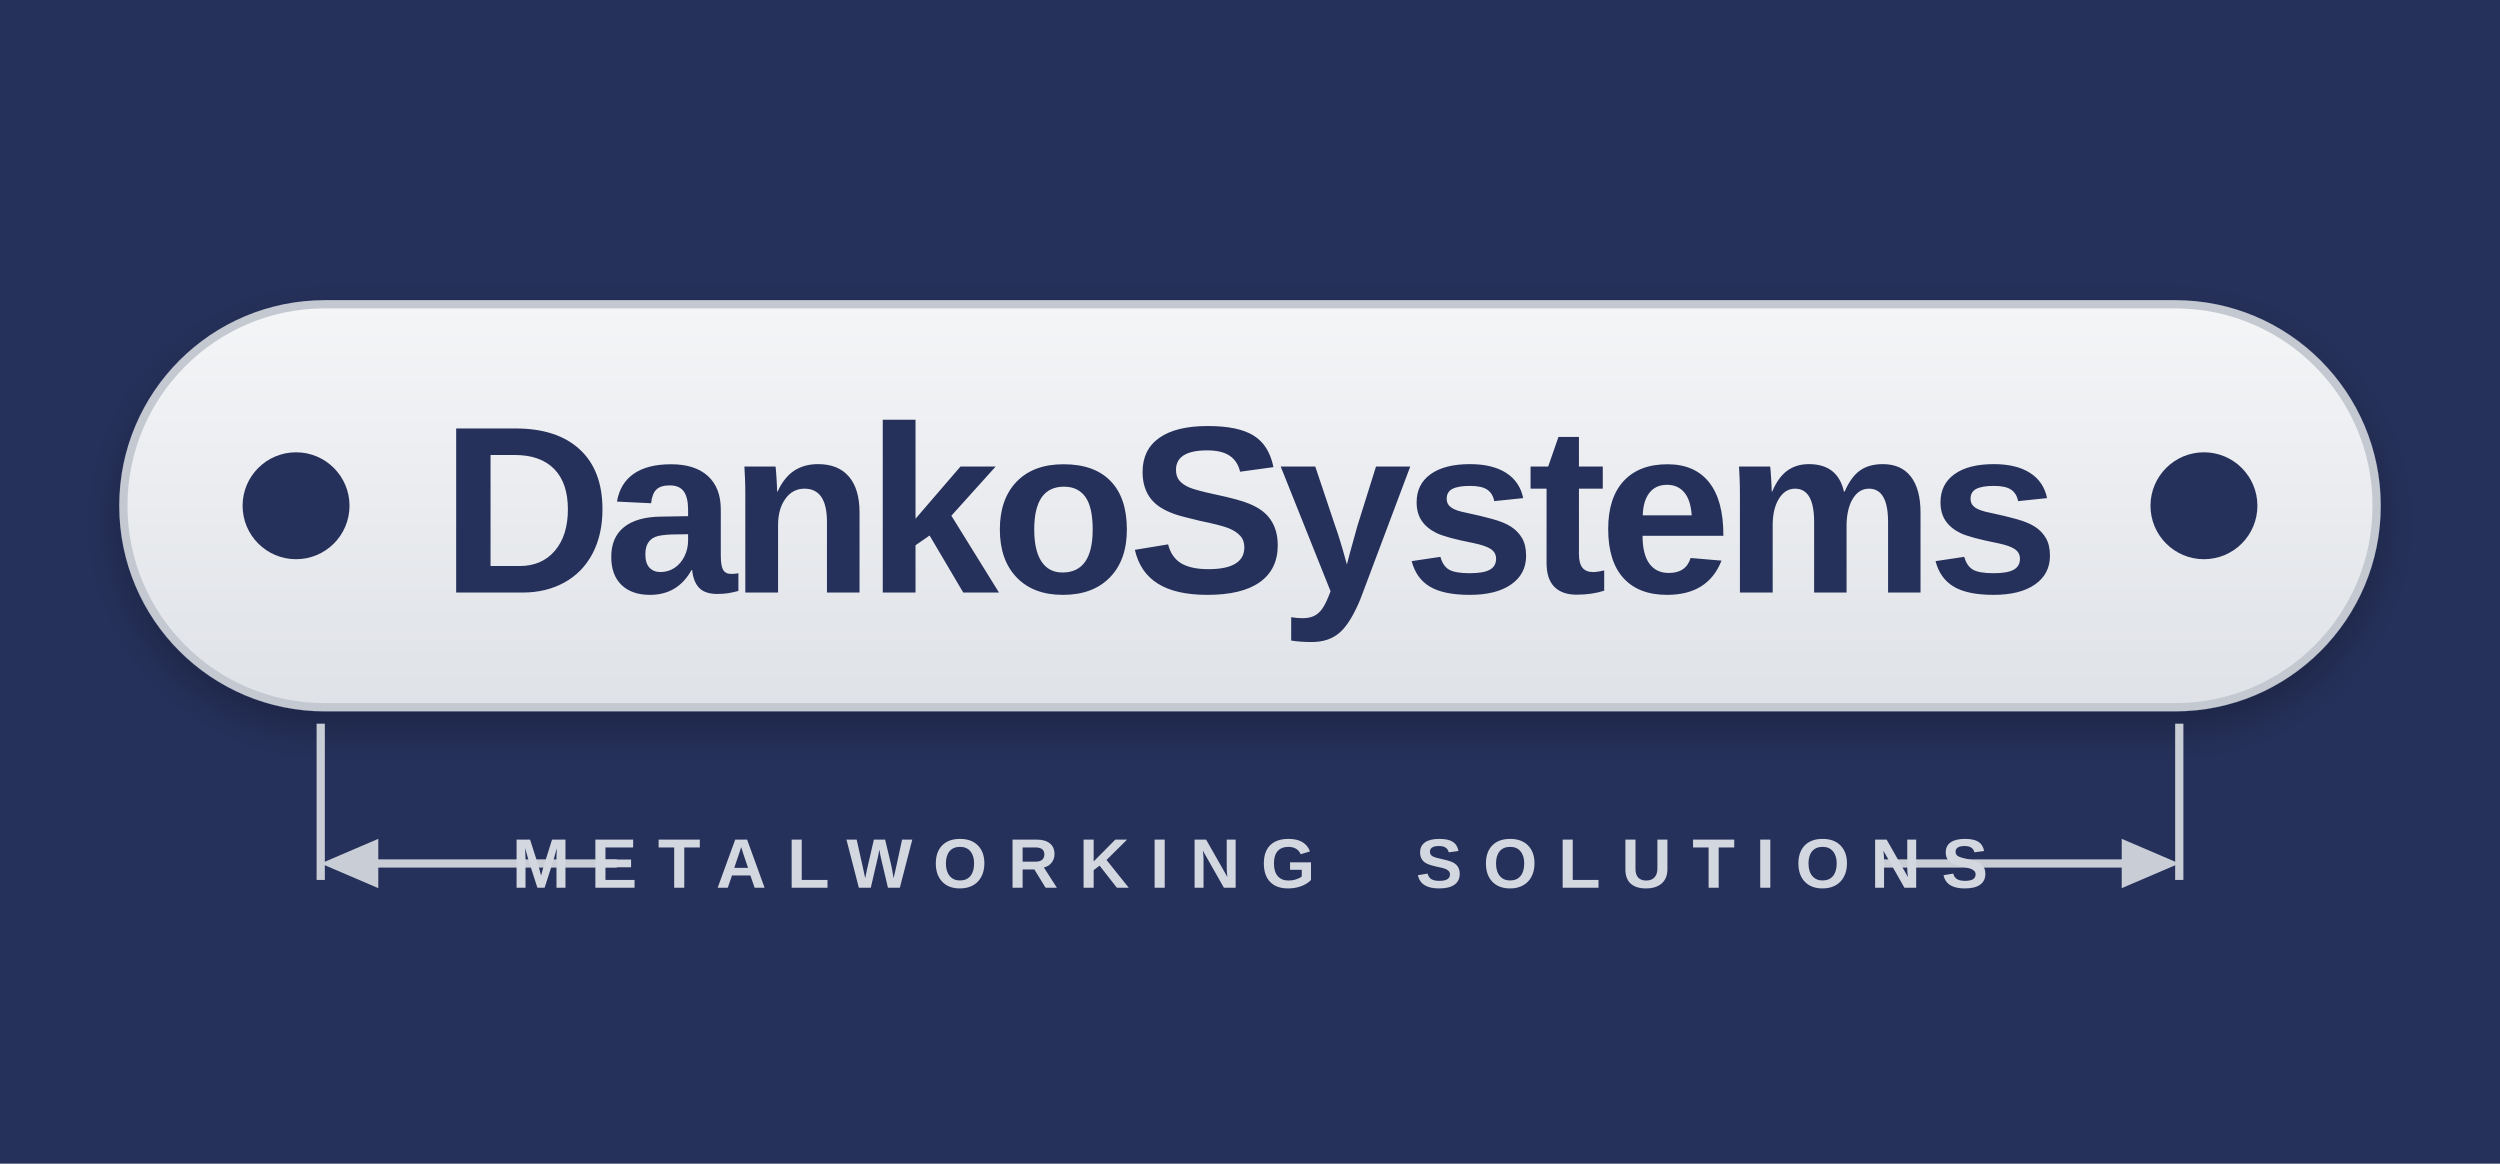
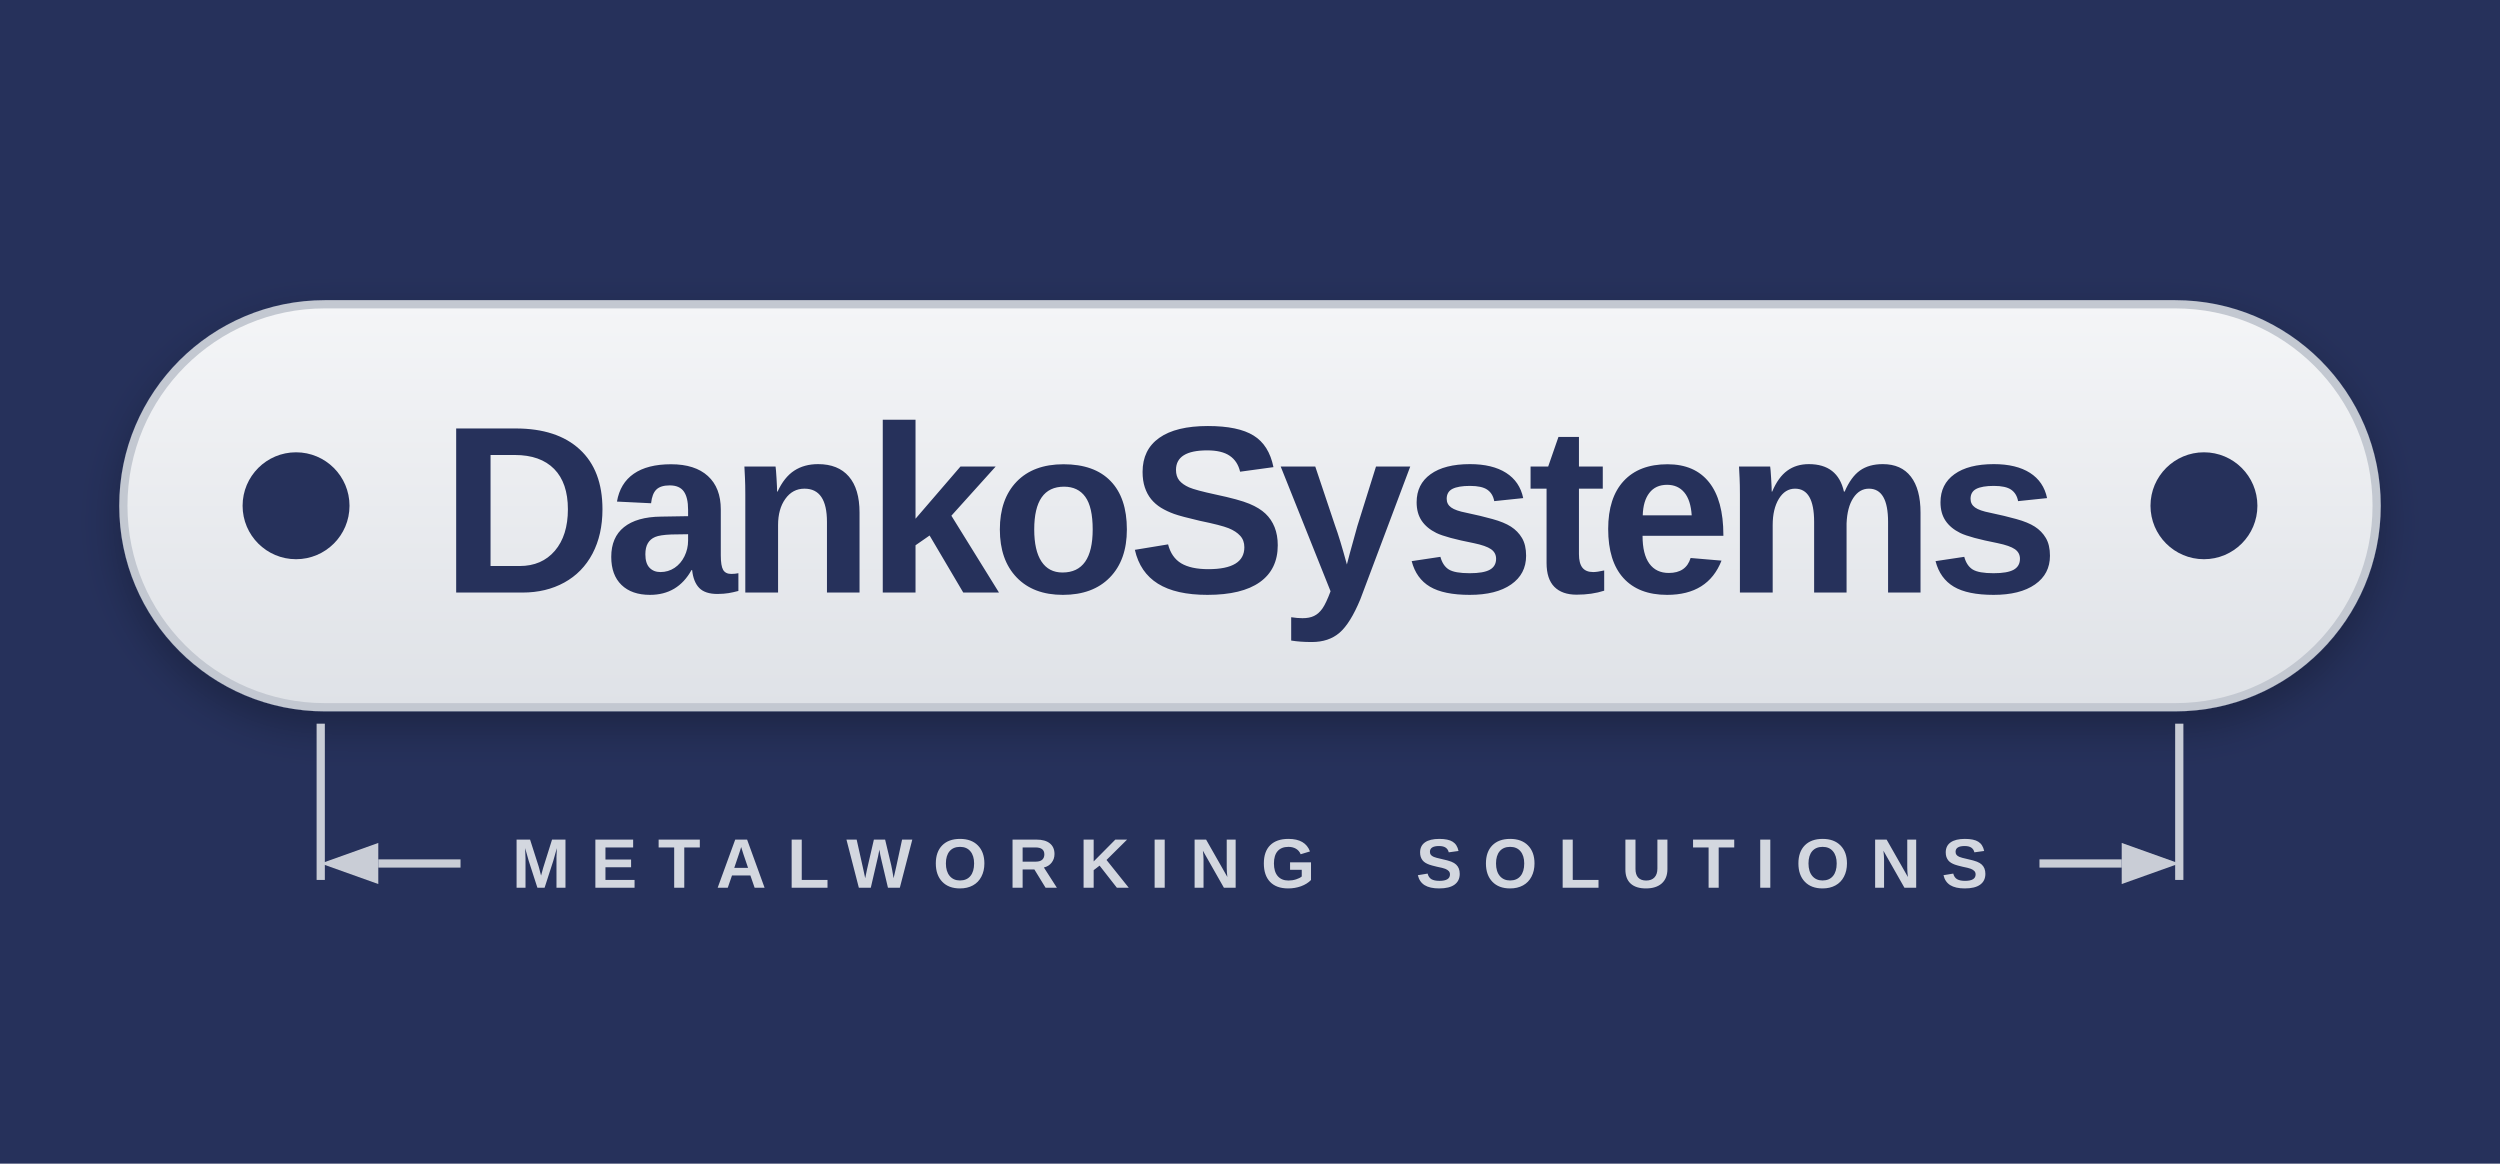
<svg xmlns="http://www.w3.org/2000/svg" viewBox="0 0 608 283" width="608" height="283" role="img" aria-label="DankoSystems — Metalworking Solutions">
  <defs>
    <linearGradient id="pill" x1="0" y1="0" x2="0" y2="1">
      <stop offset="0" stop-color="#f4f5f7" />
      <stop offset="1" stop-color="#dfe2e7" />
    </linearGradient>
    <filter id="ds" x="-20%" y="-20%" width="140%" height="160%">
      <feDropShadow dx="0" dy="4" stdDeviation="5" flood-color="#000000" flood-opacity="0.25" />
    </filter>
  </defs>
  <rect width="608" height="283" fill="#26315b" />
  <rect x="30" y="74" width="548" height="98" rx="49" fill="url(#pill)" stroke="#c3c8d1" stroke-width="2" filter="url(#ds)" />
  <circle cx="72" cy="123" r="13" fill="#26315b" />
  <circle cx="536" cy="123" r="13" fill="#26315b" />
  <text x="304" y="124" text-anchor="middle" dominant-baseline="central" font-family="'Arial Black','Helvetica Neue',Arial,sans-serif" font-weight="900" font-size="58" letter-spacing="-2" fill="#26315b">DankoSystems</text>
  <line x1="78" y1="176" x2="78" y2="214" stroke="#c9cdd6" stroke-width="2" />
  <line x1="530" y1="176" x2="530" y2="214" stroke="#c9cdd6" stroke-width="2" />
-   <line x1="86" y1="210" x2="150" y2="210" stroke="#c9cdd6" stroke-width="2" />
-   <line x1="458" y1="210" x2="522" y2="210" stroke="#c9cdd6" stroke-width="2" />
-   <path d="M78 210 L92 204 L92 216 Z" fill="#c9cdd6" />
-   <path d="M530 210 L516 204 L516 216 Z" fill="#c9cdd6" />
+   <line x1="92" y1="210" x2="112" y2="210" stroke="#c9cdd6" stroke-width="2" />
+   <line x1="496" y1="210" x2="516" y2="210" stroke="#c9cdd6" stroke-width="2" />
+   <path d="M78 210 L92 205 L92 215 Z" fill="#c9cdd6" />
+   <path d="M530 210 L516 205 L516 215 Z" fill="#c9cdd6" />
  <text x="304" y="210" text-anchor="middle" dominant-baseline="central" font-family="'Helvetica Neue',Arial,sans-serif" font-weight="600" font-size="17" letter-spacing="5" fill="#d3d7df">METALWORKING  SOLUTIONS</text>
</svg>
